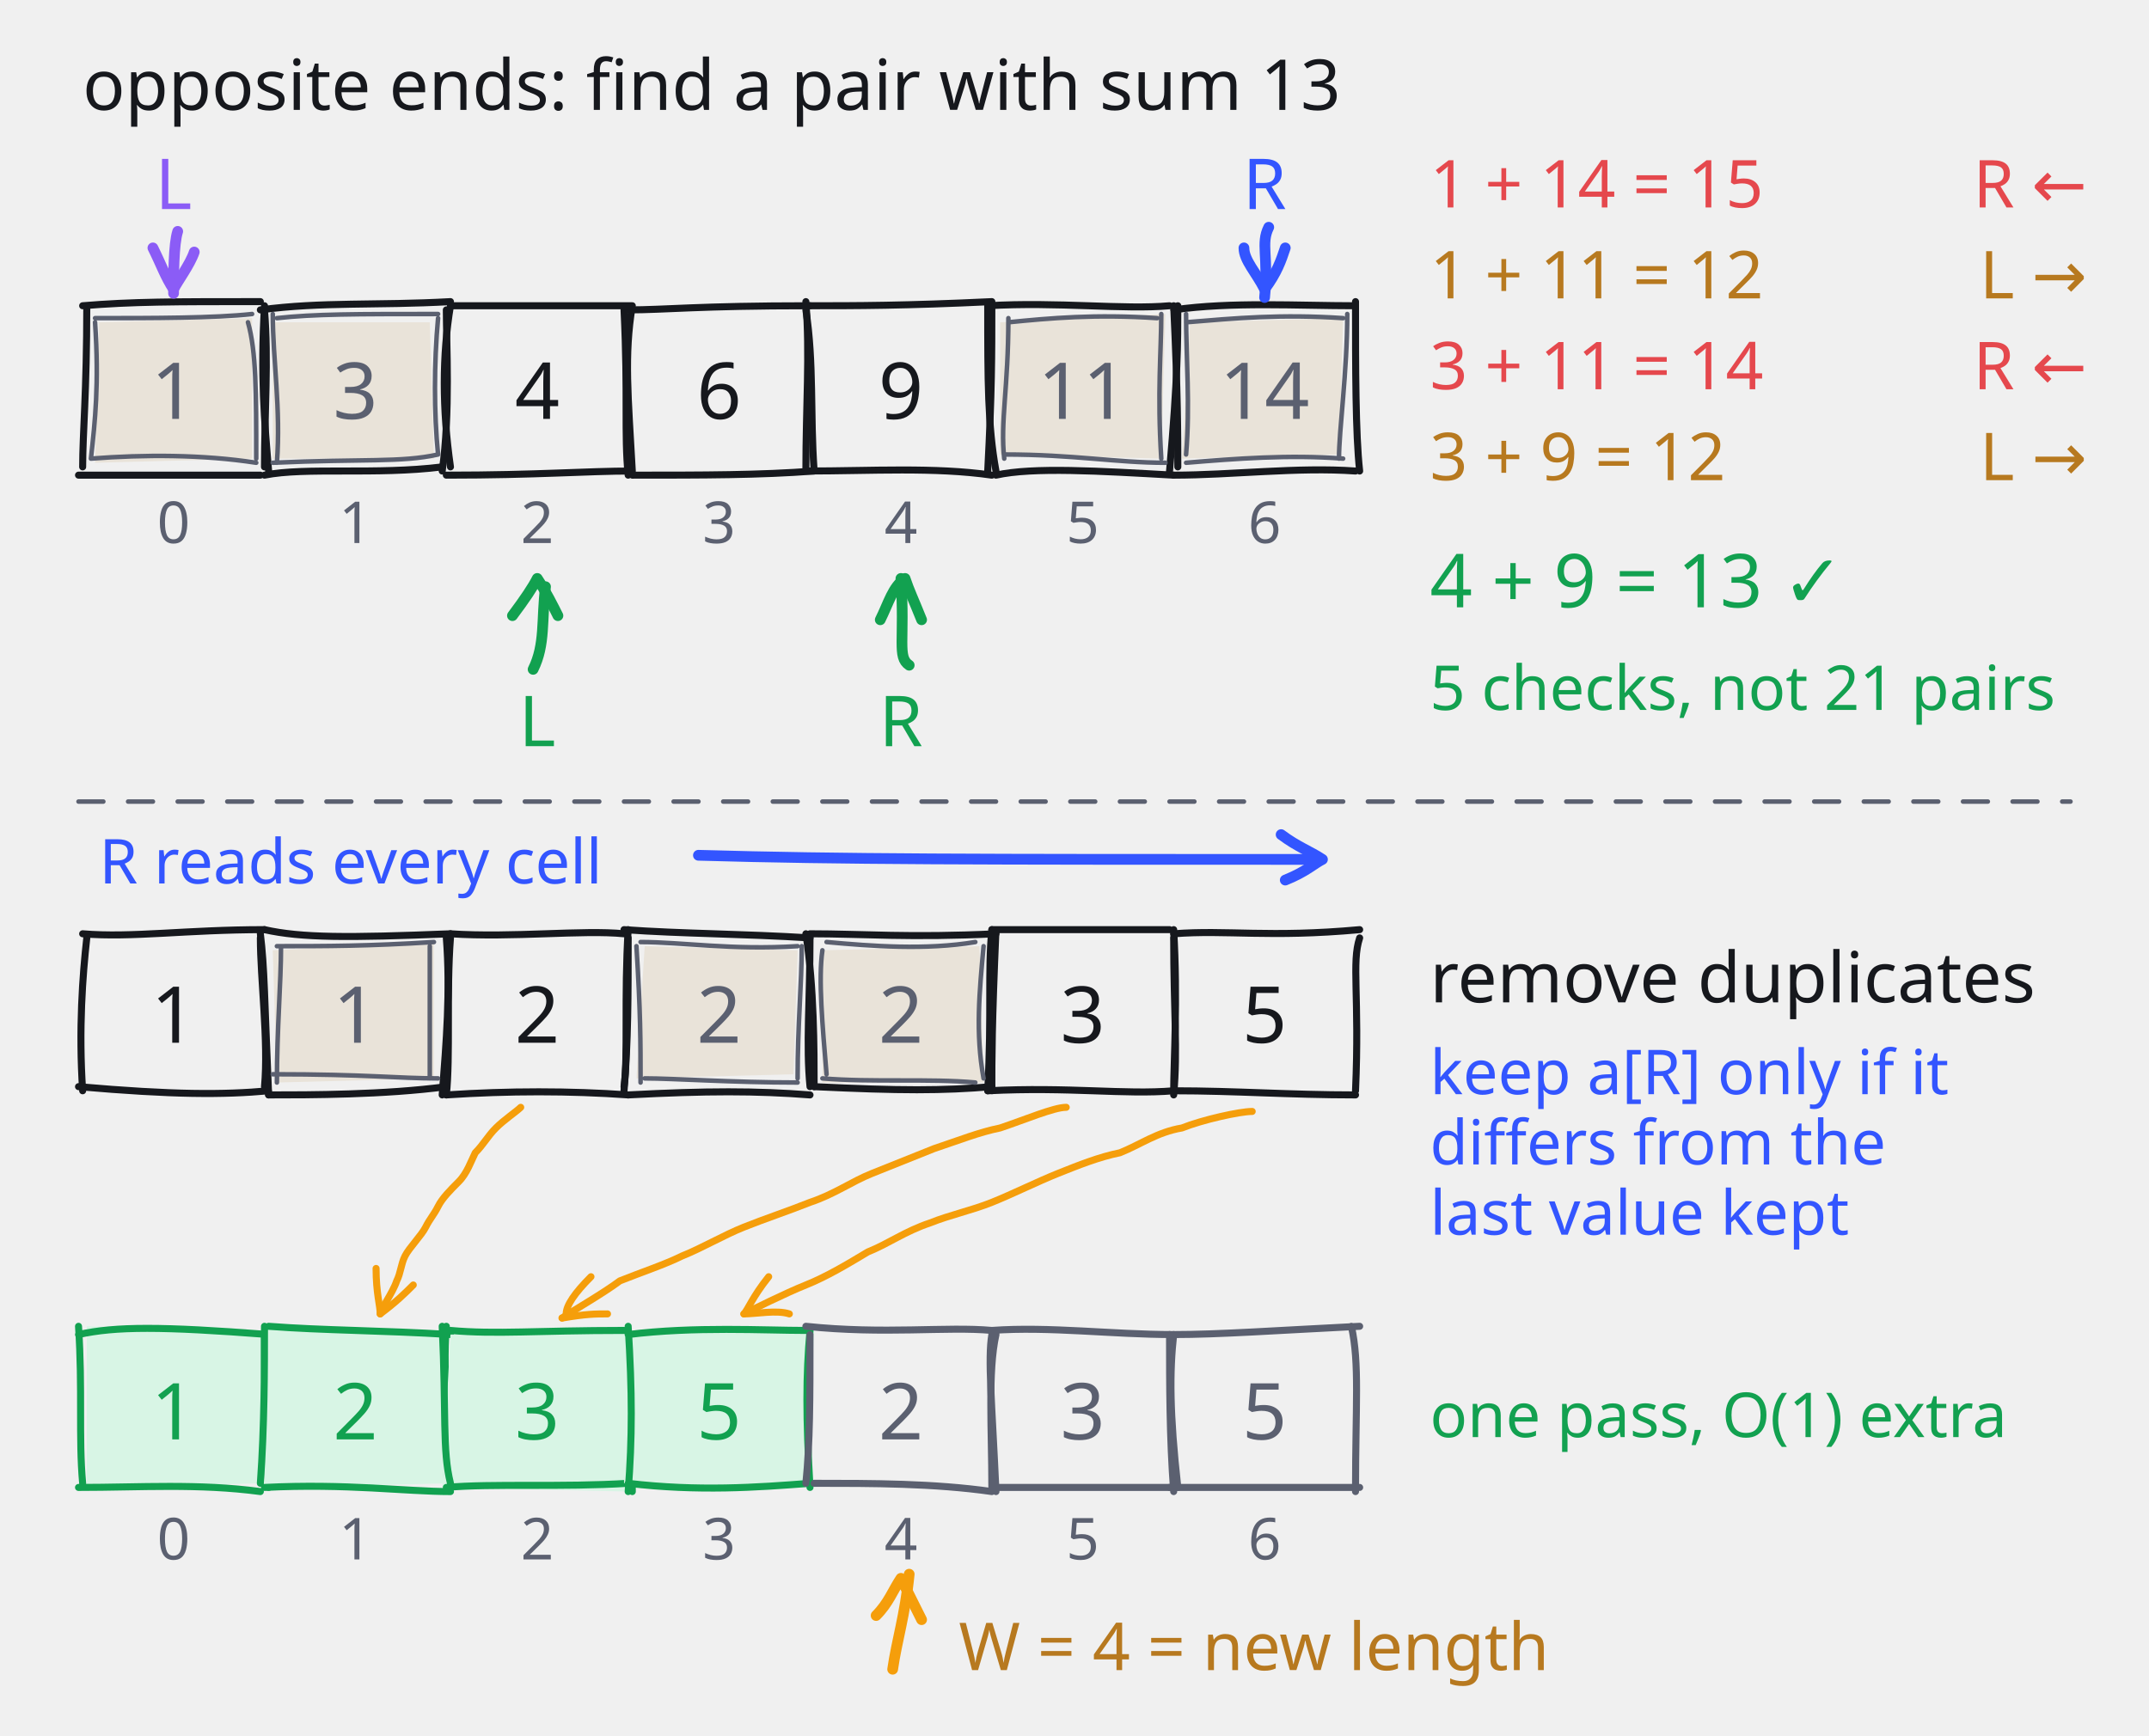
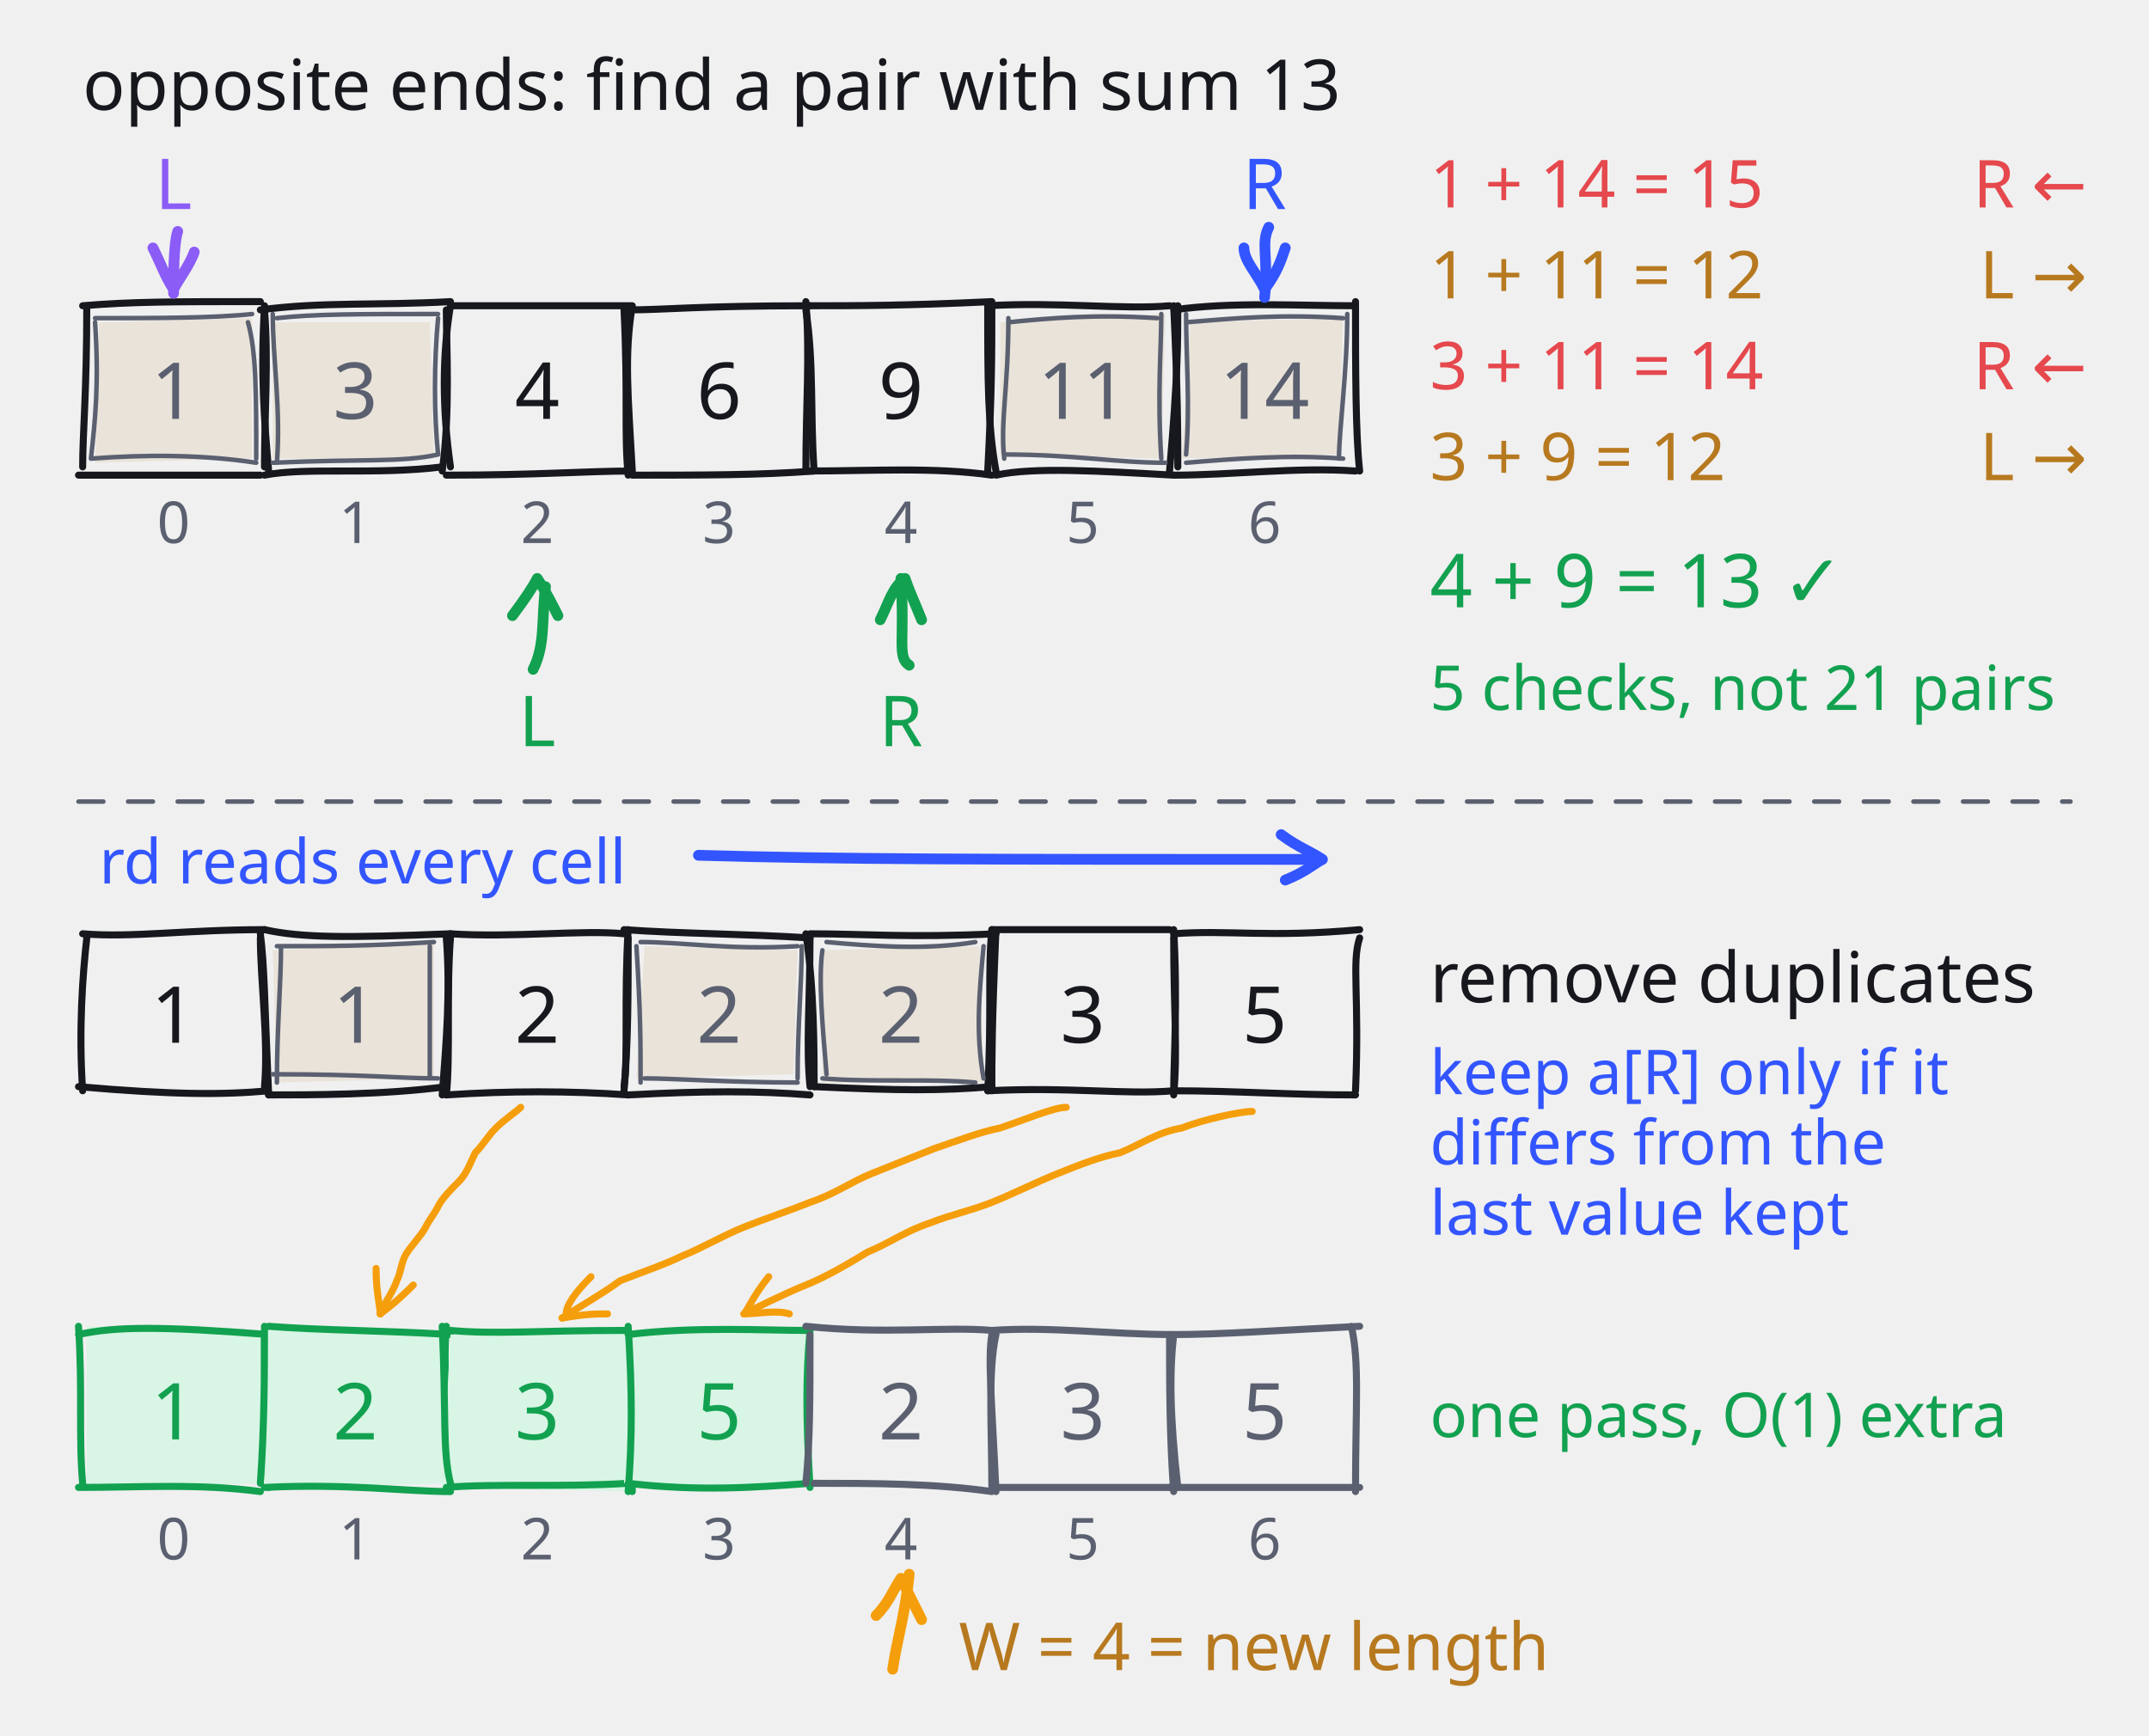
<svg xmlns="http://www.w3.org/2000/svg" viewBox="0 0 520 420" class="dg" data-diagram="two-pointers">
  <style>
.dg path{fill:none;stroke-linecap:round;stroke-linejoin:round;stroke-width:1.7}
.dg .w-thick{stroke-width:2.6}.dg .w-thin{stroke-width:1.1}
.dg text{font-family:'Segoe Print','Bradley Hand','Comic Sans MS',system-ui,sans-serif;stroke:none}.dg .t-mono{font-family:'JetBrains Mono',monospace}
.s-ink{stroke:#16181D}.s-muted{stroke:#5B6070}.s-red{stroke:#E5484D}.s-blue{stroke:#3355FF}.s-green{stroke:#12A150}.s-orange{stroke:#F59E0B}.s-violet{stroke:#8B5CF6}.s-paper{stroke:#fff}.s-hl{stroke:#FFE45C}
.f-ink{fill:#16181D!important}.f-muted{fill:#E9E3D9!important}.f-red{fill:#FDE2E2!important}.f-blue{fill:#E3E8FF!important}.f-green{fill:#D8F5E5!important}.f-orange{fill:#FFF1D6!important}.f-violet{fill:#EDE5FF!important}.f-paper{fill:#fff!important}.f-hl{fill:#FFE45C!important}
.h-red{stroke:#E5484D}.h-blue{stroke:#3355FF}.h-green{stroke:#12A150}.h-orange{stroke:#F59E0B}.h-violet{stroke:#8B5CF6}.h-hl{stroke:#FFE45C}.h-ink{stroke:#16181D}.h-muted{stroke:#9AA0AE}
.t-ink{fill:#16181D}.t-muted{fill:#5B6070}.t-red{fill:#E5484D}.t-blue{fill:#3355FF}.t-green{fill:#12A150}.t-orange{fill:#B7791F}.t-violet{fill:#8B5CF6}.t-paper{fill:#fff}
</style>
  <g>
    <text x="20" y="20" font-size="17" text-anchor="start" dominant-baseline="central" class="t t-ink">opposite ends: find a pair with sum 13</text>
  </g>
  <g>
    <path d="M20 74 C32 73, 42 73, 63 73 M64 75 C65 87, 64 100, 64 113 M63 115 C49 115, 34 115, 19 115 M20 113 C20 105, 21 95, 21 74" class="s-ink" />
    <text x="42" y="94" font-size="19" text-anchor="middle" dominant-baseline="central" class="t t-ink t-bold">1</text>
    <path d="M63 75 C78 73, 91 74, 109 73 M109 74 C107 86, 107 99, 109 113 M107 113 C91 115, 74 113, 64 115 M65 114 C64 102, 63 91, 64 74" class="s-ink" />
    <text x="86" y="94" font-size="19" text-anchor="middle" dominant-baseline="central" class="t t-ink t-bold">3</text>
    <path d="M109 74 C124 74, 140 74, 153 74 M153 74 C151 86, 152 96, 153 114 M153 114 C142 114, 130 115, 108 115 M107 114 C109 100, 108 83, 108 75" class="s-ink" />
    <text x="130" y="94" font-size="19" text-anchor="middle" dominant-baseline="central" class="t t-ink t-bold">4</text>
    <path d="M152 75 C161 75, 169 74, 196 74 M195 73 C196 86, 195 98, 195 114 M197 114 C184 115, 170 115, 153 115 M152 115 C151 105, 152 96, 151 75" class="s-ink" />
    <text x="174" y="94" font-size="19" text-anchor="middle" dominant-baseline="central" class="t t-ink t-bold">6</text>
    <path d="M196 74 C207 74, 219 74, 240 73 M240 74 C240 86, 240 95, 239 114 M240 115 C226 113, 211 114, 195 114 M197 114 C196 100, 197 88, 195 75" class="s-ink" />
    <text x="218" y="94" font-size="19" text-anchor="middle" dominant-baseline="central" class="t t-ink t-bold">9</text>
    <path d="M239 74 C256 73, 272 75, 283 74 M285 74 C285 83, 285 91, 283 114 M284 115 C266 114, 250 113, 241 115 M241 114 C239 103, 239 92, 239 74" class="s-ink" />
    <text x="262" y="94" font-size="19" text-anchor="middle" dominant-baseline="central" class="t t-ink t-bold">11</text>
    <path d="M284 75 C298 73, 314 74, 328 74 M328 73 C328 89, 328 105, 329 114 M328 114 C314 113, 298 115, 284 115 M285 113 C285 106, 285 95, 284 74" class="s-ink" />
    <text x="306" y="94" font-size="19" text-anchor="middle" dominant-baseline="central" class="t t-ink t-bold">14</text>
    <text x="42" y="126" font-size="14" text-anchor="middle" dominant-baseline="central" class="t t-muted">0</text>
    <text x="86" y="126" font-size="14" text-anchor="middle" dominant-baseline="central" class="t t-muted">1</text>
    <text x="130" y="126" font-size="14" text-anchor="middle" dominant-baseline="central" class="t t-muted">2</text>
    <text x="174" y="126" font-size="14" text-anchor="middle" dominant-baseline="central" class="t t-muted">3</text>
    <text x="218" y="126" font-size="14" text-anchor="middle" dominant-baseline="central" class="t t-muted">4</text>
    <text x="262" y="126" font-size="14" text-anchor="middle" dominant-baseline="central" class="t t-muted">5</text>
    <text x="306" y="126" font-size="14" text-anchor="middle" dominant-baseline="central" class="t t-muted">6</text>
  </g>
  <g>
    <text x="42" y="44" font-size="17" text-anchor="middle" dominant-baseline="central" class="t t-violet t-bold">L</text>
    <path d="M43 56 C42 59, 42 67, 42 71" class="s-violet w-thick" />
    <path d="M47 61 C46 64, 43 68, 42 70 M42 70 C40 67, 39 64, 37 60" class="s-violet w-thick" />
    <text x="306" y="44" font-size="17" text-anchor="middle" dominant-baseline="central" class="t t-blue t-bold">R</text>
    <path d="M307 55 C305 59, 307 62, 306 72" class="s-blue w-thick" />
    <path d="M311 60 C310 63, 309 66, 306 70 M306 70 C304 66, 301 63, 301 60" class="s-blue w-thick" />
  </g>
  <g>
    <text x="346" y="44" font-size="16" text-anchor="start" dominant-baseline="central" class="t t-red">1 + 14 = 15</text>
    <text x="505" y="44" font-size="16" text-anchor="end" dominant-baseline="central" class="t t-red t-bold">R ←</text>
  </g>
  <g>
    <path d="M288 78 L325 77 L324 110 L286 111" class="f-muted" />
    <path d="M287 78 C299 77, 310 76, 325 77 M326 76 C326 90, 324 104, 324 111 M325 111 C312 110, 299 111, 287 112 M287 110 C288 98, 287 87, 287 76" class="s-muted w-thin" />
    <text x="306" y="94" font-size="19" text-anchor="middle" dominant-baseline="central" class="t t-muted t-bold">14</text>
  </g>
  <g>
    <text x="346" y="66" font-size="16" text-anchor="start" dominant-baseline="central" class="t t-orange">1 + 11 = 12</text>
    <text x="505" y="66" font-size="16" text-anchor="end" dominant-baseline="central" class="t t-orange t-bold">L →</text>
  </g>
  <g>
    <path d="M24 78 L61 77 L61 111 L23 112" class="f-muted" />
    <path d="M23 77 C37 77, 52 77, 61 76 M60 78 C62 85, 62 95, 62 111 M62 112 C49 110, 35 110, 22 111 M22 111 C23 102, 24 93, 23 78" class="s-muted w-thin" />
    <text x="42" y="94" font-size="19" text-anchor="middle" dominant-baseline="central" class="t t-muted t-bold">1</text>
  </g>
  <g>
    <text x="346" y="88" font-size="16" text-anchor="start" dominant-baseline="central" class="t t-red">3 + 11 = 14</text>
    <text x="505" y="88" font-size="16" text-anchor="end" dominant-baseline="central" class="t t-red t-bold">R ←</text>
  </g>
  <g>
    <path d="M242 78 L282 76 L281 111 L242 110" class="f-muted" />
    <path d="M244 78 C254 77, 265 76, 280 77 M281 76 C281 85, 280 95, 281 111 M282 112 C270 112, 260 110, 243 110 M243 111 C242 102, 244 94, 244 77" class="s-muted w-thin" />
    <text x="262" y="94" font-size="19" text-anchor="middle" dominant-baseline="central" class="t t-muted t-bold">11</text>
  </g>
  <g>
    <text x="346" y="110" font-size="16" text-anchor="start" dominant-baseline="central" class="t t-orange">3 + 9 = 12</text>
    <text x="505" y="110" font-size="16" text-anchor="end" dominant-baseline="central" class="t t-orange t-bold">L →</text>
  </g>
  <g>
    <path d="M66 78 L104 78 L105 111 L66 111" class="f-muted" />
    <path d="M67 77 C76 76, 86 76, 106 76 M106 77 C105 88, 105 100, 106 110 M106 110 C97 112, 88 111, 66 112 M67 112 C68 99, 66 87, 66 76" class="s-muted w-thin" />
    <text x="86" y="94" font-size="19" text-anchor="middle" dominant-baseline="central" class="t t-muted t-bold">3</text>
  </g>
  <g>
    <path d="M129 162 C132 156, 131 150, 132 142" class="s-green w-thick" />
    <path d="M124 149 C127 145, 129 142, 130 140 M130 140 C132 143, 134 147, 135 149" class="s-green w-thick" />
    <text x="130" y="174" font-size="17" text-anchor="middle" dominant-baseline="central" class="t t-green t-bold">L</text>
    <path d="M220 161 C217 159, 219 155, 218 140" class="s-green w-thick" />
    <path d="M213 150 C215 146, 216 142, 219 140 M219 140 C220 143, 221 145, 223 150" class="s-green w-thick" />
    <text x="218" y="174" font-size="17" text-anchor="middle" dominant-baseline="central" class="t t-green t-bold">R</text>
  </g>
  <g>
    <text x="346" y="140" font-size="18" text-anchor="start" dominant-baseline="central" class="t t-green t-bold">4 + 9 = 13 ✓</text>
  </g>
  <g>
    <text x="346" y="166" font-size="15" text-anchor="start" dominant-baseline="central" class="t t-green">5 checks, not 21 pairs</text>
  </g>
  <g>
    <path d="M19 194 C210 194, 399 194, 501 194" class="s-muted w-thin" stroke-dasharray="6 6" />
  </g>
  <g>
-     <text x="24" y="208" font-size="15" text-anchor="start" dominant-baseline="central" class="t t-blue">R reads every cell</text>
+     <text x="24" y="208" font-size="15" text-anchor="start" dominant-baseline="central" class="t t-blue">rd reads every cell</text>
    <path d="M169 207 C204 208, 235 208, 319 208" class="s-blue w-thick" />
    <path d="M310 202 C314 205, 317 206, 320 208 M320 208 C318 209, 316 211, 311 213" class="s-blue w-thick" />
  </g>
  <g>
    <path d="M20 226 C32 227, 45 225, 64 225 M63 226 C64 234, 64 242, 65 265 M65 264 C54 265, 42 265, 19 263 M20 264 C19 249, 20 236, 21 227" class="s-ink" />
    <text x="42" y="245" font-size="19" text-anchor="middle" dominant-baseline="central" class="t t-ink t-bold">1</text>
    <path d="M64 225 C73 227, 84 227, 109 226 M109 227 C108 240, 109 256, 108 265 M108 263 C93 265, 75 265, 65 265 M64 263 C65 252, 63 237, 63 227" class="s-ink" />
    <text x="86" y="245" font-size="19" text-anchor="middle" dominant-baseline="central" class="t t-ink t-bold">1</text>
    <path d="M109 226 C124 227, 141 225, 151 226 M152 225 C151 241, 152 256, 151 263 M152 265 C138 264, 123 264, 108 265 M107 265 C108 252, 109 240, 108 227" class="s-ink" />
    <text x="130" y="245" font-size="19" text-anchor="middle" dominant-baseline="central" class="t t-ink t-bold">2</text>
    <path d="M151 225 C165 226, 180 226, 196 227 M195 226 C197 239, 197 254, 197 263 M196 265 C183 264, 171 264, 152 265 M151 264 C152 252, 152 241, 152 227" class="s-ink" />
    <text x="174" y="245" font-size="19" text-anchor="middle" dominant-baseline="central" class="t t-ink t-bold">2</text>
    <path d="M196 226 C209 226, 220 227, 241 226 M240 225 C239 235, 240 245, 239 264 M240 263 C228 264, 218 264, 197 263 M196 263 C195 253, 196 242, 196 227" class="s-ink" />
    <text x="218" y="245" font-size="19" text-anchor="middle" dominant-baseline="central" class="t t-ink t-bold">2</text>
    <path d="M240 225 C250 225, 258 225, 283 225 M284 225 C285 242, 284 257, 284 264 M284 264 C272 265, 259 263, 239 264 M240 264 C240 256, 240 248, 241 225" class="s-ink" />
    <text x="262" y="245" font-size="19" text-anchor="middle" dominant-baseline="central" class="t t-ink t-bold">3</text>
    <path d="M284 226 C297 225, 307 227, 329 225 M329 227 C327 233, 329 241, 328 264 M328 265 C312 265, 299 264, 284 264 M284 265 C285 254, 284 245, 284 227" class="s-ink" />
    <text x="306" y="245" font-size="19" text-anchor="middle" dominant-baseline="central" class="t t-ink t-bold">5</text>
  </g>
  <g>
    <text x="346" y="236" font-size="17" text-anchor="start" dominant-baseline="central" class="t t-ink t-bold">remove duplicates</text>
  </g>
  <g>
    <text x="346" y="259" font-size="15" text-anchor="start" dominant-baseline="central" class="t t-blue">keep a[R] only if it</text>
    <text x="346" y="276" font-size="15" text-anchor="start" dominant-baseline="central" class="t t-blue">differs from the</text>
    <text x="346" y="293" font-size="15" text-anchor="start" dominant-baseline="central" class="t t-blue">last value kept</text>
  </g>
  <g>
    <path d="M66 230 L105 228 L105 261 L67 262" class="f-muted" />
    <path d="M67 229 C79 229, 89 229, 105 228 M104 229 C104 238, 104 249, 104 261 M106 261 C96 261, 89 260, 66 260 M67 262 C67 249, 68 238, 68 229" class="s-muted w-thin" />
    <text x="86" y="245" font-size="19" text-anchor="middle" dominant-baseline="central" class="t t-muted t-bold">1</text>
  </g>
  <g>
    <path d="M156 229 L193 230 L192 260 L154 261" class="f-muted" />
    <path d="M155 228 C165 228, 177 230, 193 229 M194 229 C194 238, 193 248, 193 261 M193 262 C177 262, 163 261, 156 261 M155 262 C155 252, 155 245, 154 229" class="s-muted w-thin" />
    <text x="174" y="245" font-size="19" text-anchor="middle" dominant-baseline="central" class="t t-muted t-bold">2</text>
  </g>
  <g>
    <path d="M199 230 L237 229 L238 262 L199 262" class="f-muted" />
    <path d="M200 228 C211 229, 224 230, 236 228 M238 229 C237 240, 236 250, 238 261 M236 262 C225 261, 211 262, 199 261 M200 260 C199 248, 198 237, 199 230" class="s-muted w-thin" />
    <text x="218" y="245" font-size="19" text-anchor="middle" dominant-baseline="central" class="t t-muted t-bold">2</text>
  </g>
  <g>
    <path d="M21 321 L64 322 L63 359 L21 360" class="f-green" />
    <path d="M19 323 C28 321, 39 321, 65 323 M64 323 C64 332, 64 339, 65 360 M63 361 C48 359, 34 360, 19 360 M20 359 C19 348, 20 336, 19 321" class="s-green" />
    <text x="42" y="341" font-size="19" text-anchor="middle" dominant-baseline="central" class="t t-green t-bold">1</text>
    <path d="M64 321 L107 323 L109 359 L64 360" class="f-green" />
    <path d="M65 321 C78 322, 93 322, 109 323 M108 321 C107 333, 109 347, 108 359 M109 361 C98 361, 84 359, 64 360 M63 359 C64 345, 64 331, 64 321" class="s-green" />
    <text x="86" y="341" font-size="19" text-anchor="middle" dominant-baseline="central" class="t t-green t-bold">2</text>
    <path d="M109 323 L151 321 L152 361 L107 360" class="f-green" />
    <path d="M109 322 C120 323, 130 322, 151 322 M152 323 C152 329, 153 336, 153 361 M152 359 C136 360, 119 359, 108 360 M109 359 C107 351, 108 342, 107 321" class="s-green" />
    <text x="130" y="341" font-size="19" text-anchor="middle" dominant-baseline="central" class="t t-green t-bold">3</text>
    <path d="M151 323 L197 322 L195 360 L151 359" class="f-green" />
    <path d="M152 323 C168 321, 185 322, 195 322 M196 322 C195 333, 195 343, 196 360 M196 359 C183 360, 169 361, 152 359 M152 361 C153 348, 153 337, 152 321" class="s-green" />
    <text x="174" y="341" font-size="19" text-anchor="middle" dominant-baseline="central" class="t t-green t-bold">5</text>
    <path d="M195 321 C214 323, 229 321, 240 322 M240 323 C239 329, 240 339, 241 361 M240 361 C226 359, 211 359, 197 359 M195 359 C196 349, 196 339, 196 323" class="s-muted" />
    <text x="218" y="341" font-size="19" text-anchor="middle" dominant-baseline="central" class="t t-muted t-bold">2</text>
    <path d="M240 322 C254 321, 269 323, 284 323 M284 323 C283 332, 283 342, 285 360 M283 360 C273 360, 259 360, 240 360 M240 360 C240 346, 239 332, 241 323" class="s-muted" />
    <text x="262" y="341" font-size="19" text-anchor="middle" dominant-baseline="central" class="t t-muted t-bold">3</text>
    <path d="M284 323 C295 323, 309 322, 329 321 M327 321 C329 330, 328 340, 328 361 M329 360 C318 360, 309 360, 283 360 M284 361 C283 348, 283 335, 283 323" class="s-muted" />
    <text x="306" y="341" font-size="19" text-anchor="middle" dominant-baseline="central" class="t t-muted t-bold">5</text>
    <text x="42" y="372" font-size="14" text-anchor="middle" dominant-baseline="central" class="t t-muted">0</text>
    <text x="86" y="372" font-size="14" text-anchor="middle" dominant-baseline="central" class="t t-muted">1</text>
    <text x="130" y="372" font-size="14" text-anchor="middle" dominant-baseline="central" class="t t-muted">2</text>
    <text x="174" y="372" font-size="14" text-anchor="middle" dominant-baseline="central" class="t t-muted">3</text>
    <text x="218" y="372" font-size="14" text-anchor="middle" dominant-baseline="central" class="t t-muted">4</text>
    <text x="262" y="372" font-size="14" text-anchor="middle" dominant-baseline="central" class="t t-muted">5</text>
    <text x="306" y="372" font-size="14" text-anchor="middle" dominant-baseline="central" class="t t-muted">6</text>
  </g>
  <g>
    <path d="M126 268 C125 269, 122 271, 120 273 C118 275, 117 277, 115 279 C114 281, 113 284, 111 286 C109 288, 107 290, 106 292 C105 294, 104 295, 103 297 C102 299, 99 302, 98 304 C97 306, 97 308, 96 310 C95 313, 92 317, 92 318" class="s-orange" />
    <path d="M100 311 C98 313, 96 315, 92 318 M92 318 C92 316, 91 313, 91 307" class="s-orange" />
    <path d="M258 268 C255 268, 248 271, 242 273 C237 274, 232 276, 226 278 C221 280, 216 282, 211 284 C206 286, 202 289, 196 291 C191 293, 185 295, 180 297 C175 299, 170 302, 165 304 C161 306, 155 308, 150 310 C146 313, 139 317, 136 319" class="s-orange" />
    <path d="M147 318 C144 318, 142 318, 136 319 M137 318 C137 316, 139 313, 143 309" class="s-orange" />
    <path d="M303 269 C300 269, 291 271, 286 273 C280 274, 276 277, 271 279 C266 280, 261 282, 256 284 C251 286, 245 289, 240 291 C235 293, 230 294, 225 296 C219 298, 215 301, 210 303 C205 306, 200 309, 195 311 C190 313, 182 317, 180 318" class="s-orange" />
    <path d="M191 318 C188 317, 183 318, 180 318 M180 318 C181 317, 182 314, 186 309" class="s-orange" />
  </g>
  <g>
    <path d="M216 404 C217 397, 219 391, 220 381" class="s-orange w-thick" />
    <path d="M212 391 C215 388, 216 385, 218 382 M218 382 C220 386, 221 388, 223 392" class="s-orange w-thick" />
    <text x="232" y="398" font-size="16" text-anchor="start" dominant-baseline="central" class="t t-orange t-bold">W = 4 = new length</text>
  </g>
  <g>
    <text x="346" y="342" font-size="15" text-anchor="start" dominant-baseline="central" class="t t-green">one pass, O(1) extra</text>
  </g>
</svg>
